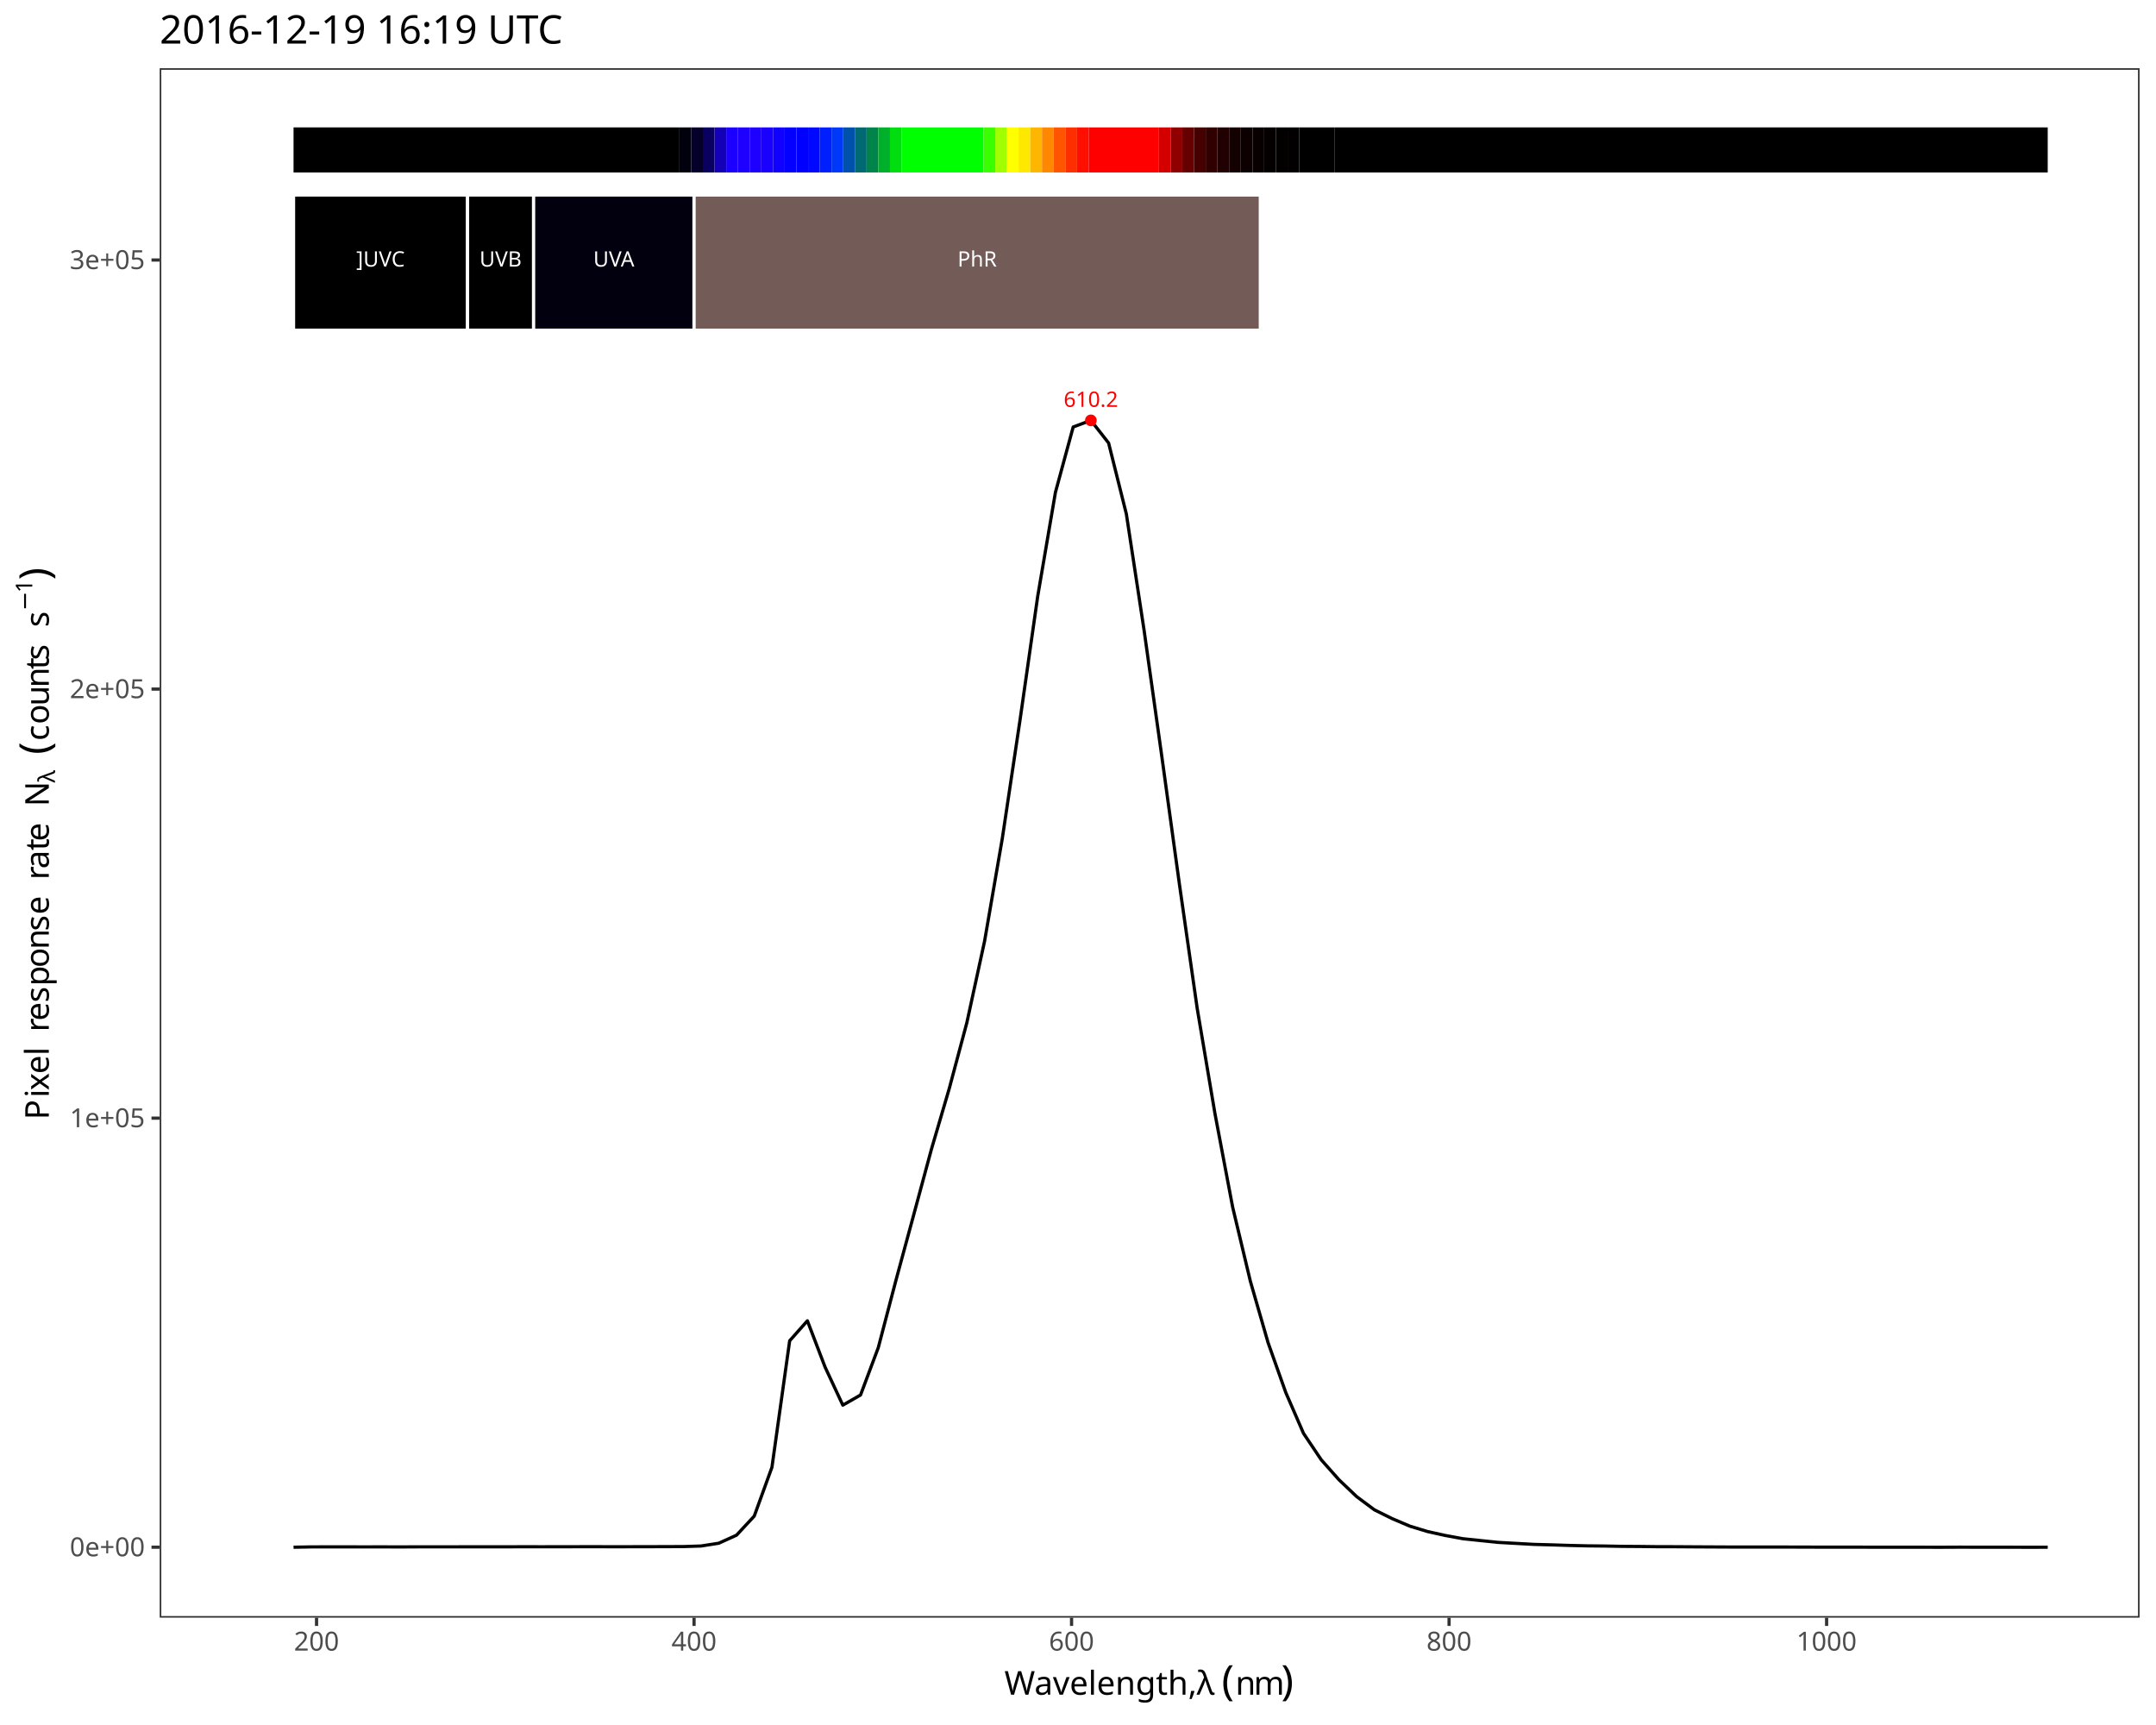
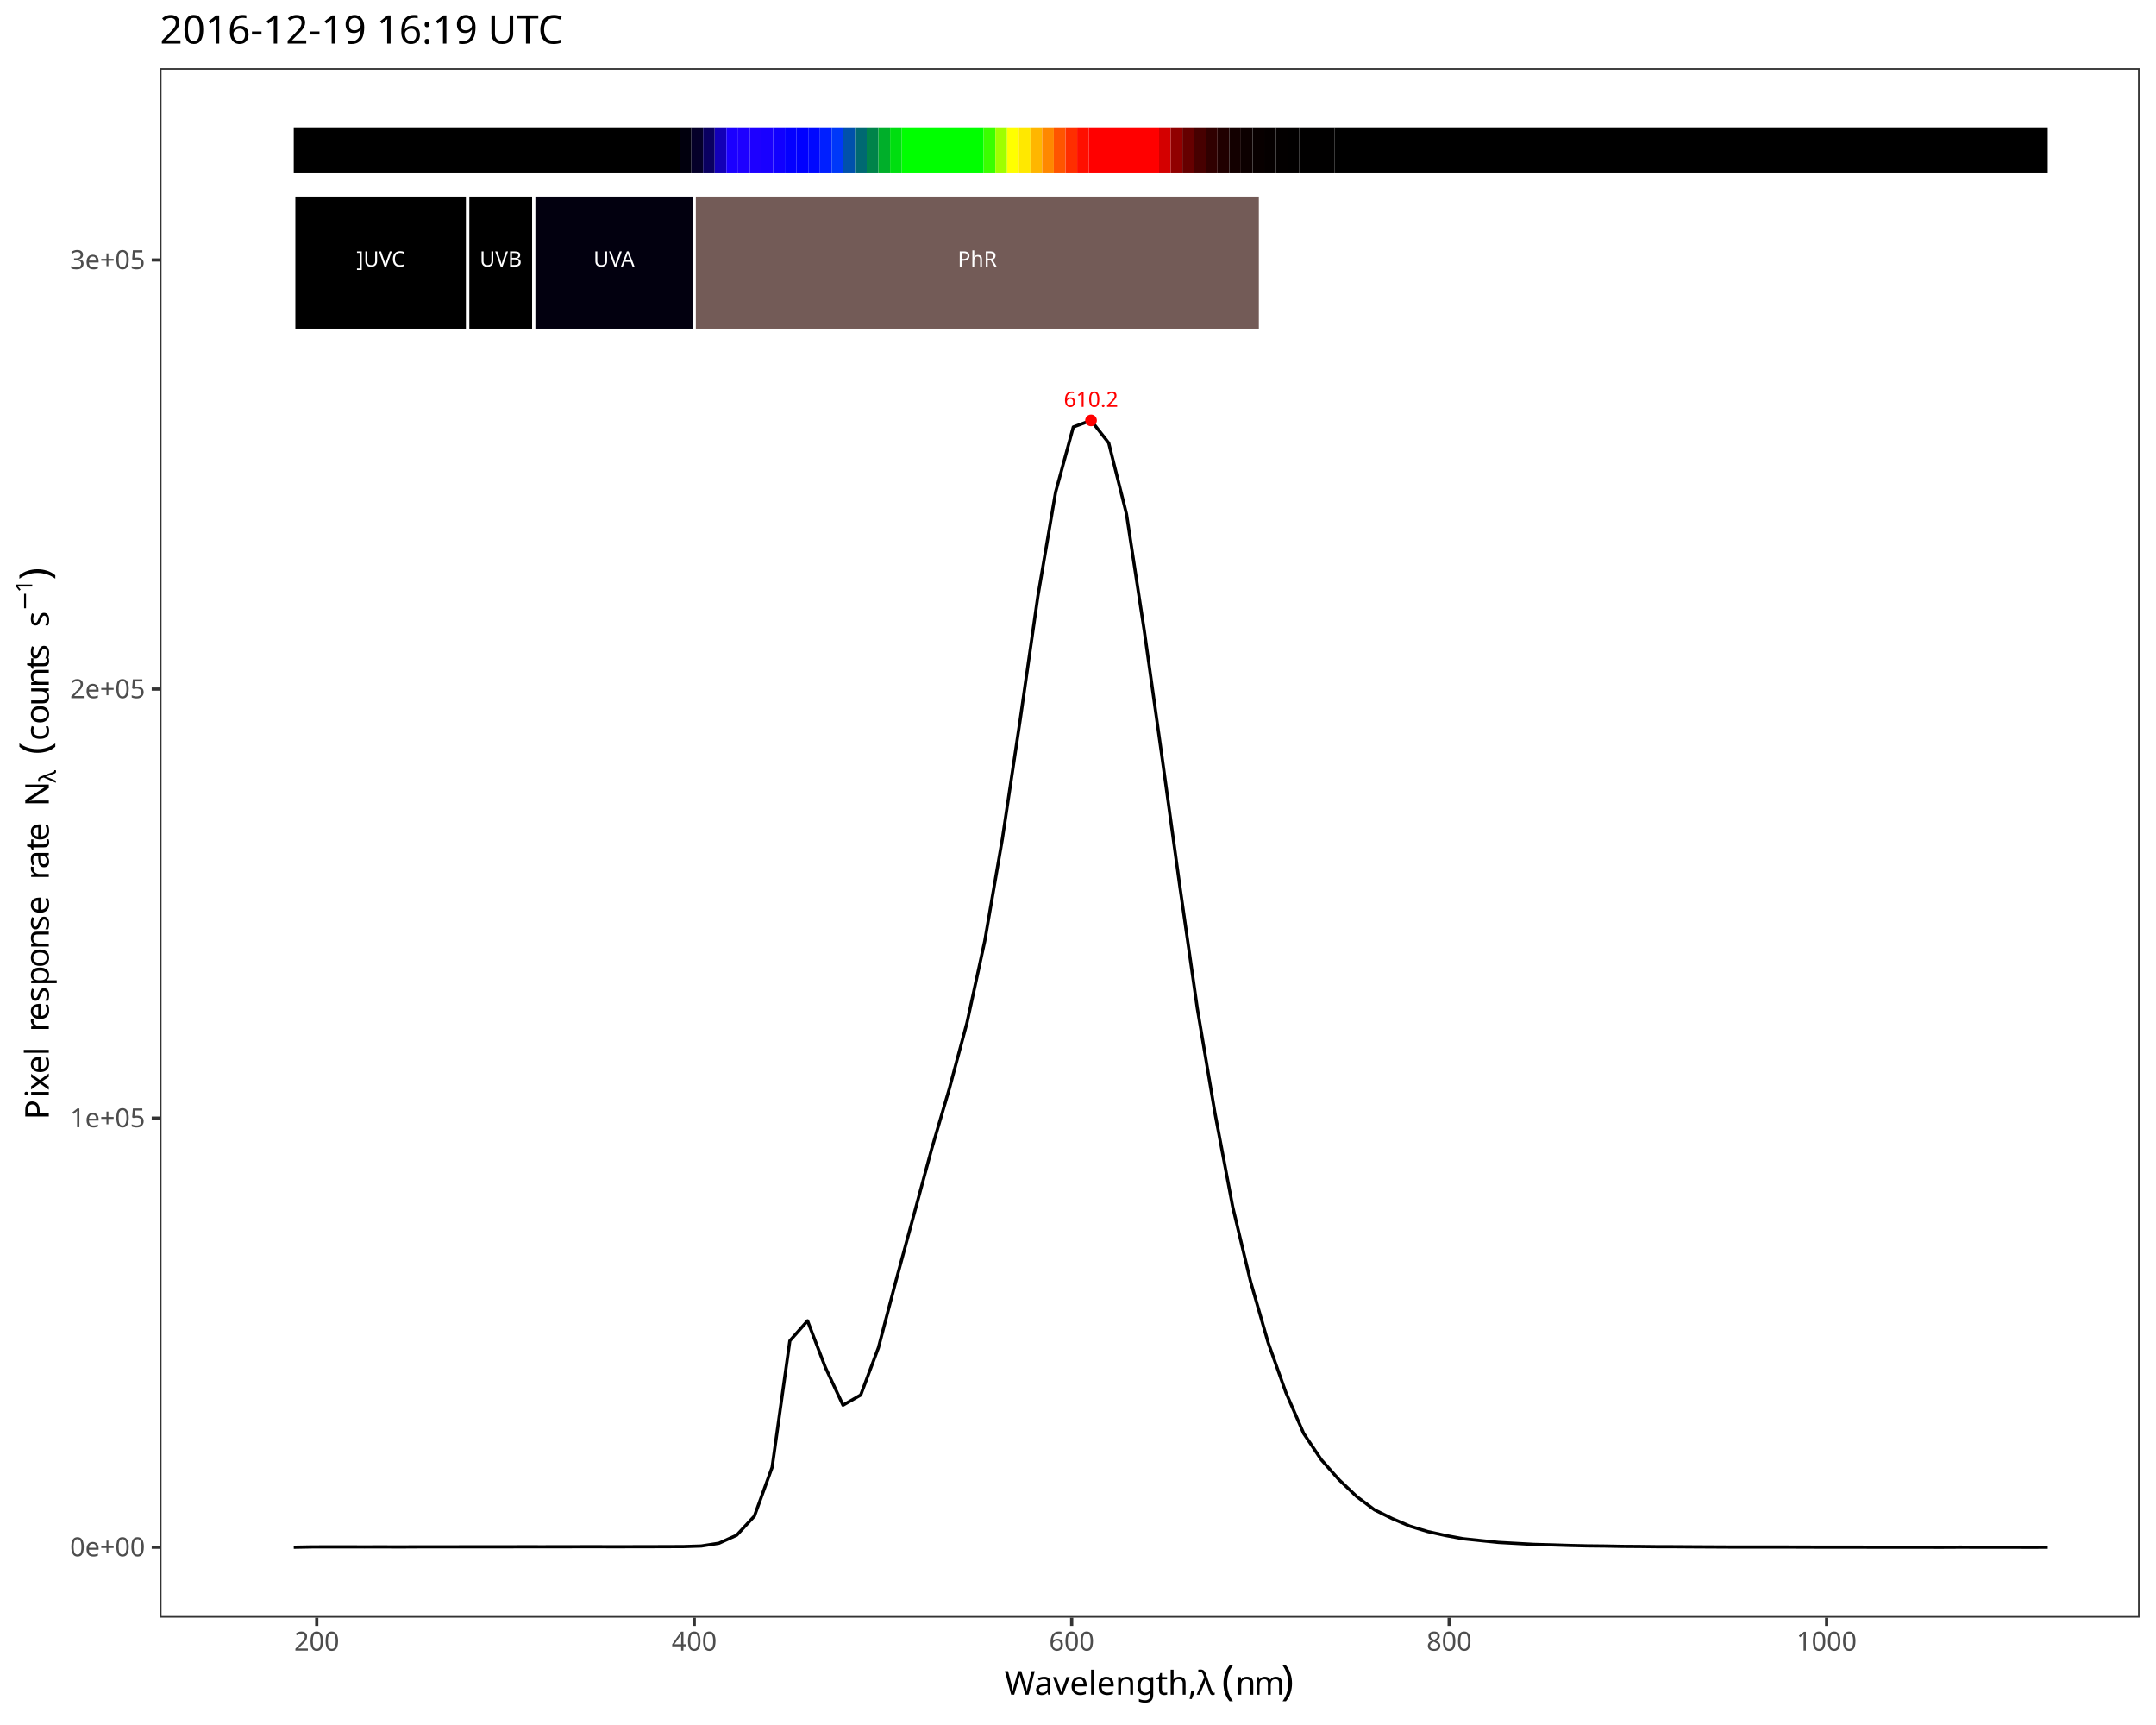
<svg xmlns="http://www.w3.org/2000/svg" class="svglite" data-engine-version="2.0" width="720.00pt" height="576.00pt" viewBox="0 0 720.00 576.00">
  <defs>
    <style type="text/css">
    .svglite line, .svglite polyline, .svglite polygon, .svglite path, .svglite rect, .svglite circle {
      fill: none;
      stroke: #000000;
      stroke-linecap: round;
      stroke-linejoin: round;
      stroke-miterlimit: 10.00;
    }
  </style>
  </defs>
  <rect width="100%" height="100%" style="stroke: none; fill: #FFFFFF;" />
  <defs>
    <clipPath id="cpMC4wMHw3MjAuMDB8MC4wMHw1NzYuMDA=">
      <rect x="0.00" y="0.00" width="720.00" height="576.00" />
    </clipPath>
  </defs>
  <g clip-path="url(#cpMC4wMHw3MjAuMDB8MC4wMHw1NzYuMDA=)">
-     <rect x="0.00" y="0.00" width="720.00" height="576.00" style="stroke-width: 1.07; stroke: #FFFFFF; fill: #FFFFFF;" />
+     <rect x="0" y="0.00" width="720.00" height="576.00" style="stroke-width: 1.07; stroke: #FFFFFF; fill: #FFFFFF;" />
  </g>
  <defs>
-     <clipPath id="cpNTMuMzN8NzE0LjUyfDIyLjc4fDU0MC4xNw==">
-       <rect x="53.33" y="22.78" width="661.19" height="517.38" />
+     <clipPath id="cpNTMuNDF8NzE0LjUyfDIyLjc4fDU0MC4xNw==">
+       <rect x="53.41" y="22.78" width="661.11" height="517.38" />
    </clipPath>
  </defs>
-   <g clip-path="url(#cpNTMuMzN8NzE0LjUyfDIyLjc4fDU0MC4xNw==)">
-     <rect x="53.33" y="22.78" width="661.19" height="517.38" style="stroke-width: 1.07; stroke: none; fill: #FFFFFF;" />
-     <polyline points="98.03,516.64 103.95,516.53 109.86,516.52 115.78,516.52 121.70,516.53 127.62,516.52 133.53,516.54 139.45,516.51 145.37,516.51 151.28,516.51 157.20,516.50 163.12,516.50 169.04,516.50 174.95,516.48 180.87,516.49 186.79,516.48 192.70,516.47 198.62,516.46 204.54,516.48 210.46,516.47 216.37,516.46 222.29,516.44 228.21,516.42 234.13,516.23 240.04,515.30 245.96,512.62 251.88,506.25 257.79,489.95 263.71,447.70 269.63,441.03 275.55,456.52 281.46,469.20 287.38,465.81 293.30,450.01 299.22,427.44 305.13,405.66 311.05,383.75 316.97,363.61 322.88,341.50 328.80,314.27 334.72,279.98 340.64,240.43 346.55,199.08 352.47,164.37 358.39,142.58 364.30,140.37 370.22,147.92 376.14,171.59 382.06,210.39 387.97,252.44 393.89,295.40 399.81,336.74 405.73,371.81 411.64,403.05 417.56,427.82 423.48,448.35 429.39,464.99 435.31,478.62 441.23,487.44 447.15,494.11 453.06,499.74 458.98,504.15 464.90,507.08 470.82,509.60 476.73,511.40 482.65,512.71 488.57,513.80 494.48,514.42 500.40,515.03 506.32,515.36 512.24,515.69 518.15,515.85 524.07,516.04 529.99,516.18 535.90,516.24 541.82,516.35 547.74,516.39 553.66,516.46 559.57,516.47 565.49,516.51 571.41,516.54 577.33,516.57 583.24,516.58 589.16,516.58 595.08,516.58 600.99,516.59 606.91,516.61 612.83,516.61 618.75,516.61 624.66,516.63 630.58,516.63 636.50,516.63 642.42,516.64 648.33,516.65 654.25,516.62 660.17,516.63 666.08,516.63 672.00,516.64 677.92,516.65 683.84,516.64 " style="stroke-width: 1.07; stroke-linecap: butt;" />
-     <text x="364.30" y="135.86" text-anchor="middle" style="font-size: 7.11px; fill: #FF0000; font-family: sans;" textLength="17.80px" lengthAdjust="spacingAndGlyphs">610.2</text>
-     <circle cx="364.30" cy="140.37" r="1.95" style="stroke-width: 0.71; stroke: none; fill: #FF0000;" />
-     <rect x="98.03" y="42.54" width="128.88" height="15.05" style="stroke-width: 1.07; stroke: none; stroke-linecap: butt; stroke-linejoin: miter; fill: #000000;" />
-     <rect x="226.91" y="42.54" width="3.91" height="15.05" style="stroke-width: 1.07; stroke: none; stroke-linecap: butt; stroke-linejoin: miter; fill: #01000D;" />
-     <rect x="230.81" y="42.54" width="3.91" height="15.05" style="stroke-width: 1.07; stroke: none; stroke-linecap: butt; stroke-linejoin: miter; fill: #050029;" />
-     <rect x="234.72" y="42.54" width="3.91" height="15.05" style="stroke-width: 1.07; stroke: none; stroke-linecap: butt; stroke-linejoin: miter; fill: #0A0060;" />
-     <rect x="238.62" y="42.54" width="3.91" height="15.05" style="stroke-width: 1.07; stroke: none; stroke-linecap: butt; stroke-linejoin: miter; fill: #1300B7;" />
-     <rect x="242.53" y="42.54" width="3.91" height="15.05" style="stroke-width: 1.07; stroke: none; stroke-linecap: butt; stroke-linejoin: miter; fill: #1B00FF;" />
-     <rect x="246.43" y="42.54" width="3.91" height="15.05" style="stroke-width: 1.07; stroke: none; stroke-linecap: butt; stroke-linejoin: miter; fill: #1E00FF;" />
-     <rect x="250.34" y="42.54" width="3.91" height="15.05" style="stroke-width: 1.07; stroke: none; stroke-linecap: butt; stroke-linejoin: miter; fill: #1D00FF;" />
-     <rect x="254.24" y="42.54" width="3.91" height="15.05" style="stroke-width: 1.07; stroke: none; stroke-linecap: butt; stroke-linejoin: miter; fill: #1900FF;" />
-     <rect x="258.15" y="42.54" width="3.91" height="15.05" style="stroke-width: 1.07; stroke: none; stroke-linecap: butt; stroke-linejoin: miter; fill: #1000FF;" />
-     <rect x="262.05" y="42.54" width="3.91" height="15.05" style="stroke-width: 1.07; stroke: none; stroke-linecap: butt; stroke-linejoin: miter; fill: #0400FF;" />
-     <rect x="265.96" y="42.54" width="3.91" height="15.05" style="stroke-width: 1.07; stroke: none; stroke-linecap: butt; stroke-linejoin: miter; fill: #0000FF;" />
-     <rect x="269.87" y="42.54" width="3.91" height="15.05" style="stroke-width: 1.07; stroke: none; stroke-linecap: butt; stroke-linejoin: miter; fill: #0008FF;" />
-     <rect x="273.77" y="42.54" width="3.91" height="15.05" style="stroke-width: 1.07; stroke: none; stroke-linecap: butt; stroke-linejoin: miter; fill: #001FFF;" />
-     <rect x="277.68" y="42.54" width="3.91" height="15.05" style="stroke-width: 1.07; stroke: none; stroke-linecap: butt; stroke-linejoin: miter; fill: #0038F9;" />
-     <rect x="281.58" y="42.54" width="3.91" height="15.05" style="stroke-width: 1.07; stroke: none; stroke-linecap: butt; stroke-linejoin: miter; fill: #0051AC;" />
-     <rect x="285.49" y="42.54" width="3.91" height="15.05" style="stroke-width: 1.07; stroke: none; stroke-linecap: butt; stroke-linejoin: miter; fill: #006972;" />
-     <rect x="289.39" y="42.54" width="3.91" height="15.05" style="stroke-width: 1.07; stroke: none; stroke-linecap: butt; stroke-linejoin: miter; fill: #00844A;" />
-     <rect x="293.30" y="42.54" width="3.91" height="15.05" style="stroke-width: 1.07; stroke: none; stroke-linecap: butt; stroke-linejoin: miter; fill: #00AF2A;" />
-     <rect x="297.20" y="42.54" width="3.91" height="15.05" style="stroke-width: 1.07; stroke: none; stroke-linecap: butt; stroke-linejoin: miter; fill: #00DE10;" />
-     <rect x="301.11" y="42.54" width="27.34" height="15.05" style="stroke-width: 1.07; stroke: none; stroke-linecap: butt; stroke-linejoin: miter; fill: #00FF00;" />
-     <rect x="328.45" y="42.54" width="3.91" height="15.05" style="stroke-width: 1.07; stroke: none; stroke-linecap: butt; stroke-linejoin: miter; fill: #3AFF00;" />
-     <rect x="332.35" y="42.54" width="3.91" height="15.05" style="stroke-width: 1.07; stroke: none; stroke-linecap: butt; stroke-linejoin: miter; fill: #A0FF00;" />
-     <rect x="336.26" y="42.54" width="3.91" height="15.05" style="stroke-width: 1.07; stroke: none; stroke-linecap: butt; stroke-linejoin: miter; fill: #FFFF00;" />
-     <rect x="340.16" y="42.54" width="3.91" height="15.05" style="stroke-width: 1.07; stroke: none; stroke-linecap: butt; stroke-linejoin: miter; fill: #FFE800;" />
-     <rect x="344.07" y="42.54" width="3.91" height="15.05" style="stroke-width: 1.07; stroke: none; stroke-linecap: butt; stroke-linejoin: miter; fill: #FFB600;" />
-     <rect x="347.97" y="42.54" width="3.91" height="15.05" style="stroke-width: 1.07; stroke: none; stroke-linecap: butt; stroke-linejoin: miter; fill: #FF8800;" />
-     <rect x="351.88" y="42.54" width="3.91" height="15.05" style="stroke-width: 1.07; stroke: none; stroke-linecap: butt; stroke-linejoin: miter; fill: #FF5500;" />
-     <rect x="355.78" y="42.54" width="3.91" height="15.05" style="stroke-width: 1.07; stroke: none; stroke-linecap: butt; stroke-linejoin: miter; fill: #FF2E00;" />
-     <rect x="359.69" y="42.54" width="3.91" height="15.05" style="stroke-width: 1.07; stroke: none; stroke-linecap: butt; stroke-linejoin: miter; fill: #FF0F00;" />
-     <rect x="363.59" y="42.54" width="23.43" height="15.05" style="stroke-width: 1.07; stroke: none; stroke-linecap: butt; stroke-linejoin: miter; fill: #FF0000;" />
-     <rect x="387.03" y="42.54" width="3.91" height="15.05" style="stroke-width: 1.07; stroke: none; stroke-linecap: butt; stroke-linejoin: miter; fill: #D40000;" />
-     <rect x="390.93" y="42.54" width="3.91" height="15.05" style="stroke-width: 1.07; stroke: none; stroke-linecap: butt; stroke-linejoin: miter; fill: #910000;" />
-     <rect x="394.84" y="42.54" width="3.91" height="15.05" style="stroke-width: 1.07; stroke: none; stroke-linecap: butt; stroke-linejoin: miter; fill: #660000;" />
-     <rect x="398.74" y="42.54" width="3.91" height="15.05" style="stroke-width: 1.07; stroke: none; stroke-linecap: butt; stroke-linejoin: miter; fill: #470000;" />
-     <rect x="402.65" y="42.54" width="3.91" height="15.05" style="stroke-width: 1.07; stroke: none; stroke-linecap: butt; stroke-linejoin: miter; fill: #300000;" />
-     <rect x="406.55" y="42.54" width="3.91" height="15.05" style="stroke-width: 1.07; stroke: none; stroke-linecap: butt; stroke-linejoin: miter; fill: #200000;" />
-     <rect x="410.46" y="42.54" width="3.91" height="15.05" style="stroke-width: 1.07; stroke: none; stroke-linecap: butt; stroke-linejoin: miter; fill: #130000;" />
-     <rect x="414.36" y="42.54" width="3.91" height="15.05" style="stroke-width: 1.07; stroke: none; stroke-linecap: butt; stroke-linejoin: miter; fill: #0C0000;" />
-     <rect x="418.27" y="42.54" width="3.91" height="15.05" style="stroke-width: 1.07; stroke: none; stroke-linecap: butt; stroke-linejoin: miter; fill: #080000;" />
-     <rect x="422.18" y="42.54" width="3.91" height="15.05" style="stroke-width: 1.07; stroke: none; stroke-linecap: butt; stroke-linejoin: miter; fill: #050000;" />
-     <rect x="426.08" y="42.54" width="3.91" height="15.05" style="stroke-width: 1.07; stroke: none; stroke-linecap: butt; stroke-linejoin: miter; fill: #030000;" />
-     <rect x="429.99" y="42.54" width="3.91" height="15.05" style="stroke-width: 1.07; stroke: none; stroke-linecap: butt; stroke-linejoin: miter; fill: #020000;" />
-     <rect x="433.89" y="42.54" width="11.72" height="15.05" style="stroke-width: 1.07; stroke: none; stroke-linecap: butt; stroke-linejoin: miter; fill: #010000;" />
-     <rect x="445.61" y="42.54" width="238.23" height="15.05" style="stroke-width: 1.07; stroke: none; stroke-linecap: butt; stroke-linejoin: miter; fill: #000000;" />
-     <rect x="98.03" y="65.11" width="58.11" height="45.15" style="stroke-width: 1.07; stroke: #FFFFFF; stroke-linecap: butt; stroke-linejoin: miter; fill: #000000;" />
-     <rect x="156.14" y="65.11" width="22.06" height="45.15" style="stroke-width: 1.07; stroke: #FFFFFF; stroke-linecap: butt; stroke-linejoin: miter; fill: #000000;" />
-     <rect x="178.20" y="65.11" width="53.58" height="45.15" style="stroke-width: 1.07; stroke: #FFFFFF; stroke-linecap: butt; stroke-linejoin: miter; fill: #02000F;" />
-     <rect x="231.78" y="65.11" width="189.11" height="45.15" style="stroke-width: 1.07; stroke: #FFFFFF; stroke-linecap: butt; stroke-linejoin: miter; fill: #735B57;" />
-     <text x="127.08" y="89.01" text-anchor="middle" style="font-size: 7.11px; fill: #FFFFFF; font-family: sans;" textLength="17.00px" lengthAdjust="spacingAndGlyphs">]UVC</text>
-     <text x="167.17" y="89.01" text-anchor="middle" style="font-size: 7.11px; fill: #FFFFFF; font-family: sans;" textLength="14.63px" lengthAdjust="spacingAndGlyphs">UVB</text>
-     <text x="204.99" y="89.01" text-anchor="middle" style="font-size: 7.11px; fill: #FFFFFF; font-family: sans;" textLength="14.63px" lengthAdjust="spacingAndGlyphs">UVA</text>
-     <text x="326.33" y="89.01" text-anchor="middle" style="font-size: 7.11px; fill: #FFFFFF; font-family: sans;" textLength="13.84px" lengthAdjust="spacingAndGlyphs">PhR</text>
-     <rect x="53.33" y="22.78" width="661.19" height="517.38" style="stroke-width: 1.07; stroke: #333333;" />
+   <g clip-path="url(#cpNTMuNDF8NzE0LjUyfDIyLjc4fDU0MC4xNw==)">
+     <rect x="53.41" y="22.78" width="661.11" height="517.38" style="stroke-width: 1.07; stroke: none; fill: #FFFFFF;" />
+     <polyline points="98.10,516.64 104.02,516.53 109.94,516.52 115.85,516.52 121.77,516.53 127.69,516.52 133.60,516.54 139.52,516.51 145.44,516.51 151.35,516.51 157.27,516.50 163.19,516.50 169.10,516.50 175.02,516.48 180.93,516.49 186.85,516.48 192.77,516.47 198.68,516.46 204.60,516.48 210.52,516.47 216.43,516.46 222.35,516.44 228.27,516.42 234.18,516.23 240.10,515.30 246.02,512.62 251.93,506.25 257.85,489.95 263.77,447.70 269.68,441.03 275.60,456.52 281.52,469.20 287.43,465.81 293.35,450.01 299.27,427.44 305.18,405.66 311.10,383.75 317.01,363.61 322.93,341.50 328.85,314.27 334.76,279.98 340.68,240.43 346.60,199.08 352.51,164.37 358.43,142.58 364.35,140.37 370.26,147.92 376.18,171.59 382.10,210.39 388.01,252.44 393.93,295.40 399.85,336.74 405.76,371.81 411.68,403.05 417.60,427.82 423.51,448.35 429.43,464.99 435.35,478.62 441.26,487.44 447.18,494.11 453.10,499.74 459.01,504.15 464.93,507.08 470.84,509.60 476.76,511.40 482.68,512.71 488.59,513.80 494.51,514.42 500.43,515.03 506.34,515.36 512.26,515.69 518.18,515.85 524.09,516.04 530.01,516.18 535.93,516.24 541.84,516.35 547.76,516.39 553.68,516.46 559.59,516.47 565.51,516.51 571.43,516.54 577.34,516.57 583.26,516.58 589.18,516.58 595.09,516.58 601.01,516.59 606.92,516.61 612.84,516.61 618.76,516.61 624.67,516.63 630.59,516.63 636.51,516.63 642.42,516.64 648.34,516.65 654.26,516.62 660.17,516.63 666.09,516.63 672.01,516.64 677.92,516.65 683.84,516.64 " style="stroke-width: 1.07; stroke-linecap: butt;" />
+     <text x="364.35" y="135.86" text-anchor="middle" style="font-size: 7.11px; fill: #FF0000; font-family: sans;" textLength="17.80px" lengthAdjust="spacingAndGlyphs">610.2</text>
+     <circle cx="364.35" cy="140.37" r="1.95" style="stroke-width: 0.71; stroke: none; fill: #FF0000;" />
+     <rect x="98.10" y="42.54" width="128.86" height="15.05" style="stroke-width: 1.07; stroke: none; stroke-linecap: butt; stroke-linejoin: miter; fill: #000000;" />
+     <rect x="226.97" y="42.54" width="3.90" height="15.05" style="stroke-width: 1.07; stroke: none; stroke-linecap: butt; stroke-linejoin: miter; fill: #01000D;" />
+     <rect x="230.87" y="42.54" width="3.90" height="15.05" style="stroke-width: 1.07; stroke: none; stroke-linecap: butt; stroke-linejoin: miter; fill: #050029;" />
+     <rect x="234.78" y="42.54" width="3.90" height="15.05" style="stroke-width: 1.07; stroke: none; stroke-linecap: butt; stroke-linejoin: miter; fill: #0A0060;" />
+     <rect x="238.68" y="42.54" width="3.90" height="15.05" style="stroke-width: 1.07; stroke: none; stroke-linecap: butt; stroke-linejoin: miter; fill: #1300B7;" />
+     <rect x="242.58" y="42.54" width="3.90" height="15.05" style="stroke-width: 1.07; stroke: none; stroke-linecap: butt; stroke-linejoin: miter; fill: #1B00FF;" />
+     <rect x="246.49" y="42.54" width="3.90" height="15.05" style="stroke-width: 1.07; stroke: none; stroke-linecap: butt; stroke-linejoin: miter; fill: #1E00FF;" />
+     <rect x="250.39" y="42.54" width="3.90" height="15.05" style="stroke-width: 1.07; stroke: none; stroke-linecap: butt; stroke-linejoin: miter; fill: #1D00FF;" />
+     <rect x="254.30" y="42.54" width="3.90" height="15.05" style="stroke-width: 1.07; stroke: none; stroke-linecap: butt; stroke-linejoin: miter; fill: #1900FF;" />
+     <rect x="258.20" y="42.54" width="3.90" height="15.05" style="stroke-width: 1.07; stroke: none; stroke-linecap: butt; stroke-linejoin: miter; fill: #1000FF;" />
+     <rect x="262.11" y="42.54" width="3.90" height="15.05" style="stroke-width: 1.07; stroke: none; stroke-linecap: butt; stroke-linejoin: miter; fill: #0400FF;" />
+     <rect x="266.01" y="42.54" width="3.90" height="15.05" style="stroke-width: 1.07; stroke: none; stroke-linecap: butt; stroke-linejoin: miter; fill: #0000FF;" />
+     <rect x="269.92" y="42.54" width="3.90" height="15.05" style="stroke-width: 1.07; stroke: none; stroke-linecap: butt; stroke-linejoin: miter; fill: #0008FF;" />
+     <rect x="273.82" y="42.54" width="3.90" height="15.05" style="stroke-width: 1.07; stroke: none; stroke-linecap: butt; stroke-linejoin: miter; fill: #001FFF;" />
+     <rect x="277.73" y="42.54" width="3.90" height="15.05" style="stroke-width: 1.07; stroke: none; stroke-linecap: butt; stroke-linejoin: miter; fill: #0038F9;" />
+     <rect x="281.63" y="42.54" width="3.90" height="15.05" style="stroke-width: 1.07; stroke: none; stroke-linecap: butt; stroke-linejoin: miter; fill: #0051AC;" />
+     <rect x="285.54" y="42.54" width="3.90" height="15.05" style="stroke-width: 1.07; stroke: none; stroke-linecap: butt; stroke-linejoin: miter; fill: #006972;" />
+     <rect x="289.44" y="42.54" width="3.90" height="15.05" style="stroke-width: 1.07; stroke: none; stroke-linecap: butt; stroke-linejoin: miter; fill: #00844A;" />
+     <rect x="293.35" y="42.54" width="3.90" height="15.05" style="stroke-width: 1.07; stroke: none; stroke-linecap: butt; stroke-linejoin: miter; fill: #00AF2A;" />
+     <rect x="297.25" y="42.54" width="3.90" height="15.05" style="stroke-width: 1.07; stroke: none; stroke-linecap: butt; stroke-linejoin: miter; fill: #00DE10;" />
+     <rect x="301.16" y="42.54" width="27.33" height="15.05" style="stroke-width: 1.07; stroke: none; stroke-linecap: butt; stroke-linejoin: miter; fill: #00FF00;" />
+     <rect x="328.49" y="42.54" width="3.90" height="15.05" style="stroke-width: 1.07; stroke: none; stroke-linecap: butt; stroke-linejoin: miter; fill: #3AFF00;" />
+     <rect x="332.40" y="42.54" width="3.90" height="15.05" style="stroke-width: 1.07; stroke: none; stroke-linecap: butt; stroke-linejoin: miter; fill: #A0FF00;" />
+     <rect x="336.30" y="42.54" width="3.90" height="15.05" style="stroke-width: 1.07; stroke: none; stroke-linecap: butt; stroke-linejoin: miter; fill: #FFFF00;" />
+     <rect x="340.21" y="42.54" width="3.90" height="15.05" style="stroke-width: 1.07; stroke: none; stroke-linecap: butt; stroke-linejoin: miter; fill: #FFE800;" />
+     <rect x="344.11" y="42.54" width="3.90" height="15.05" style="stroke-width: 1.07; stroke: none; stroke-linecap: butt; stroke-linejoin: miter; fill: #FFB600;" />
+     <rect x="348.02" y="42.54" width="3.90" height="15.05" style="stroke-width: 1.07; stroke: none; stroke-linecap: butt; stroke-linejoin: miter; fill: #FF8800;" />
+     <rect x="351.92" y="42.54" width="3.90" height="15.05" style="stroke-width: 1.07; stroke: none; stroke-linecap: butt; stroke-linejoin: miter; fill: #FF5500;" />
+     <rect x="355.83" y="42.54" width="3.90" height="15.05" style="stroke-width: 1.07; stroke: none; stroke-linecap: butt; stroke-linejoin: miter; fill: #FF2E00;" />
+     <rect x="359.73" y="42.54" width="3.90" height="15.05" style="stroke-width: 1.07; stroke: none; stroke-linecap: butt; stroke-linejoin: miter; fill: #FF0F00;" />
+     <rect x="363.64" y="42.54" width="23.43" height="15.05" style="stroke-width: 1.07; stroke: none; stroke-linecap: butt; stroke-linejoin: miter; fill: #FF0000;" />
+     <rect x="387.07" y="42.54" width="3.90" height="15.05" style="stroke-width: 1.07; stroke: none; stroke-linecap: butt; stroke-linejoin: miter; fill: #D40000;" />
+     <rect x="390.97" y="42.54" width="3.90" height="15.05" style="stroke-width: 1.07; stroke: none; stroke-linecap: butt; stroke-linejoin: miter; fill: #910000;" />
+     <rect x="394.88" y="42.54" width="3.90" height="15.05" style="stroke-width: 1.07; stroke: none; stroke-linecap: butt; stroke-linejoin: miter; fill: #660000;" />
+     <rect x="398.78" y="42.54" width="3.90" height="15.05" style="stroke-width: 1.07; stroke: none; stroke-linecap: butt; stroke-linejoin: miter; fill: #470000;" />
+     <rect x="402.69" y="42.54" width="3.90" height="15.05" style="stroke-width: 1.07; stroke: none; stroke-linecap: butt; stroke-linejoin: miter; fill: #300000;" />
+     <rect x="406.59" y="42.54" width="3.90" height="15.05" style="stroke-width: 1.07; stroke: none; stroke-linecap: butt; stroke-linejoin: miter; fill: #200000;" />
+     <rect x="410.50" y="42.54" width="3.90" height="15.05" style="stroke-width: 1.07; stroke: none; stroke-linecap: butt; stroke-linejoin: miter; fill: #130000;" />
+     <rect x="414.40" y="42.54" width="3.90" height="15.05" style="stroke-width: 1.07; stroke: none; stroke-linecap: butt; stroke-linejoin: miter; fill: #0C0000;" />
+     <rect x="418.31" y="42.54" width="3.90" height="15.05" style="stroke-width: 1.07; stroke: none; stroke-linecap: butt; stroke-linejoin: miter; fill: #080000;" />
+     <rect x="422.21" y="42.54" width="3.90" height="15.05" style="stroke-width: 1.07; stroke: none; stroke-linecap: butt; stroke-linejoin: miter; fill: #050000;" />
+     <rect x="426.12" y="42.54" width="3.90" height="15.05" style="stroke-width: 1.07; stroke: none; stroke-linecap: butt; stroke-linejoin: miter; fill: #030000;" />
+     <rect x="430.02" y="42.54" width="3.90" height="15.05" style="stroke-width: 1.07; stroke: none; stroke-linecap: butt; stroke-linejoin: miter; fill: #020000;" />
+     <rect x="433.93" y="42.54" width="11.71" height="15.05" style="stroke-width: 1.07; stroke: none; stroke-linecap: butt; stroke-linejoin: miter; fill: #010000;" />
+     <rect x="445.64" y="42.54" width="238.20" height="15.05" style="stroke-width: 1.07; stroke: none; stroke-linecap: butt; stroke-linejoin: miter; fill: #000000;" />
+     <rect x="98.10" y="65.11" width="58.10" height="45.15" style="stroke-width: 1.07; stroke: #FFFFFF; stroke-linecap: butt; stroke-linejoin: miter; fill: #000000;" />
+     <rect x="156.20" y="65.11" width="22.06" height="45.15" style="stroke-width: 1.07; stroke: #FFFFFF; stroke-linecap: butt; stroke-linejoin: miter; fill: #000000;" />
+     <rect x="178.26" y="65.11" width="53.57" height="45.15" style="stroke-width: 1.07; stroke: #FFFFFF; stroke-linecap: butt; stroke-linejoin: miter; fill: #02000F;" />
+     <rect x="231.84" y="65.11" width="189.09" height="45.15" style="stroke-width: 1.07; stroke: #FFFFFF; stroke-linecap: butt; stroke-linejoin: miter; fill: #735B57;" />
+     <text x="127.15" y="89.01" text-anchor="middle" style="font-size: 7.11px; fill: #FFFFFF; font-family: sans;" textLength="17.00px" lengthAdjust="spacingAndGlyphs">]UVC</text>
+     <text x="167.23" y="89.01" text-anchor="middle" style="font-size: 7.11px; fill: #FFFFFF; font-family: sans;" textLength="14.63px" lengthAdjust="spacingAndGlyphs">UVB</text>
+     <text x="205.05" y="89.01" text-anchor="middle" style="font-size: 7.11px; fill: #FFFFFF; font-family: sans;" textLength="14.63px" lengthAdjust="spacingAndGlyphs">UVA</text>
+     <text x="326.38" y="89.01" text-anchor="middle" style="font-size: 7.11px; fill: #FFFFFF; font-family: sans;" textLength="13.84px" lengthAdjust="spacingAndGlyphs">PhR</text>
+     <rect x="53.41" y="22.78" width="661.11" height="517.38" style="stroke-width: 1.07; stroke: #333333;" />
  </g>
  <g clip-path="url(#cpMC4wMHw3MjAuMDB8MC4wMHw1NzYuMDA=)">
-     <text x="48.40" y="519.66" text-anchor="end" style="font-size: 8.80px; fill: #4D4D4D; font-family: sans;" textLength="24.72px" lengthAdjust="spacingAndGlyphs">0e+00</text>
-     <text x="48.40" y="376.39" text-anchor="end" style="font-size: 8.80px; fill: #4D4D4D; font-family: sans;" textLength="24.72px" lengthAdjust="spacingAndGlyphs">1e+05</text>
-     <text x="48.40" y="233.12" text-anchor="end" style="font-size: 8.80px; fill: #4D4D4D; font-family: sans;" textLength="24.72px" lengthAdjust="spacingAndGlyphs">2e+05</text>
-     <text x="48.40" y="89.85" text-anchor="end" style="font-size: 8.80px; fill: #4D4D4D; font-family: sans;" textLength="24.72px" lengthAdjust="spacingAndGlyphs">3e+05</text>
-     <polyline points="50.59,516.64 53.33,516.64 " style="stroke-width: 1.07; stroke: #333333; stroke-linecap: butt;" />
-     <polyline points="50.59,373.36 53.33,373.36 " style="stroke-width: 1.07; stroke: #333333; stroke-linecap: butt;" />
-     <polyline points="50.59,230.09 53.33,230.09 " style="stroke-width: 1.07; stroke: #333333; stroke-linecap: butt;" />
-     <polyline points="50.59,86.82 53.33,86.82 " style="stroke-width: 1.07; stroke: #333333; stroke-linecap: butt;" />
-     <polyline points="105.71,542.91 105.71,540.17 " style="stroke-width: 1.07; stroke: #333333; stroke-linecap: butt;" />
-     <polyline points="231.78,542.91 231.78,540.17 " style="stroke-width: 1.07; stroke: #333333; stroke-linecap: butt;" />
-     <polyline points="357.85,542.91 357.85,540.17 " style="stroke-width: 1.07; stroke: #333333; stroke-linecap: butt;" />
-     <polyline points="483.92,542.91 483.92,540.17 " style="stroke-width: 1.07; stroke: #333333; stroke-linecap: butt;" />
-     <polyline points="610.00,542.91 610.00,540.17 " style="stroke-width: 1.07; stroke: #333333; stroke-linecap: butt;" />
-     <text x="105.71" y="551.16" text-anchor="middle" style="font-size: 8.80px; fill: #4D4D4D; font-family: sans;" textLength="14.68px" lengthAdjust="spacingAndGlyphs">200</text>
-     <text x="231.78" y="551.16" text-anchor="middle" style="font-size: 8.80px; fill: #4D4D4D; font-family: sans;" textLength="14.68px" lengthAdjust="spacingAndGlyphs">400</text>
-     <text x="357.85" y="551.16" text-anchor="middle" style="font-size: 8.80px; fill: #4D4D4D; font-family: sans;" textLength="14.68px" lengthAdjust="spacingAndGlyphs">600</text>
-     <text x="483.92" y="551.16" text-anchor="middle" style="font-size: 8.80px; fill: #4D4D4D; font-family: sans;" textLength="14.68px" lengthAdjust="spacingAndGlyphs">800</text>
-     <text x="610.00" y="551.16" text-anchor="middle" style="font-size: 8.80px; fill: #4D4D4D; font-family: sans;" textLength="19.58px" lengthAdjust="spacingAndGlyphs">1000</text>
-     <text x="335.43" y="565.89" style="font-size: 11.00px; font-family: sans;" textLength="64.20px" lengthAdjust="spacingAndGlyphs">Wavelength, </text>
-     <text x="399.63" y="565.89" style="font-size: 11.00px; font-family: sans;" textLength="5.60px" lengthAdjust="spacingAndGlyphs">λ</text>
-     <text x="405.24" y="565.89" style="font-size: 11.00px; font-family: sans;" textLength="2.75px" lengthAdjust="spacingAndGlyphs"> </text>
-     <text x="407.99" y="565.89" style="font-size: 13.75px; font-family: sans;" textLength="4.58px" lengthAdjust="spacingAndGlyphs">(</text>
-     <text x="412.57" y="565.89" style="font-size: 11.00px; font-family: sans;" textLength="6.12px" lengthAdjust="spacingAndGlyphs">n</text>
-     <text x="418.68" y="565.89" style="font-size: 11.00px; font-family: sans;" textLength="9.17px" lengthAdjust="spacingAndGlyphs">m</text>
-     <text x="427.85" y="565.89" style="font-size: 13.75px; font-family: sans;" textLength="4.57px" lengthAdjust="spacingAndGlyphs">)</text>
+     <text x="48.48" y="519.66" text-anchor="end" style="font-size: 8.80px; fill: #4D4D4D; font-family: sans;" textLength="24.72px" lengthAdjust="spacingAndGlyphs">0e+00</text>
+     <text x="48.48" y="376.39" text-anchor="end" style="font-size: 8.80px; fill: #4D4D4D; font-family: sans;" textLength="24.72px" lengthAdjust="spacingAndGlyphs">1e+05</text>
+     <text x="48.48" y="233.12" text-anchor="end" style="font-size: 8.80px; fill: #4D4D4D; font-family: sans;" textLength="24.72px" lengthAdjust="spacingAndGlyphs">2e+05</text>
+     <text x="48.48" y="89.85" text-anchor="end" style="font-size: 8.80px; fill: #4D4D4D; font-family: sans;" textLength="24.72px" lengthAdjust="spacingAndGlyphs">3e+05</text>
+     <polyline points="50.67,516.64 53.41,516.64 " style="stroke-width: 1.07; stroke: #333333; stroke-linecap: butt;" />
+     <polyline points="50.67,373.36 53.41,373.36 " style="stroke-width: 1.07; stroke: #333333; stroke-linecap: butt;" />
+     <polyline points="50.67,230.09 53.41,230.09 " style="stroke-width: 1.07; stroke: #333333; stroke-linecap: butt;" />
+     <polyline points="50.67,86.82 53.41,86.82 " style="stroke-width: 1.07; stroke: #333333; stroke-linecap: butt;" />
+     <polyline points="105.78,542.91 105.78,540.17 " style="stroke-width: 1.07; stroke: #333333; stroke-linecap: butt;" />
+     <polyline points="231.84,542.91 231.84,540.17 " style="stroke-width: 1.07; stroke: #333333; stroke-linecap: butt;" />
+     <polyline points="357.89,542.91 357.89,540.17 " style="stroke-width: 1.07; stroke: #333333; stroke-linecap: butt;" />
+     <polyline points="483.95,542.91 483.95,540.17 " style="stroke-width: 1.07; stroke: #333333; stroke-linecap: butt;" />
+     <polyline points="610.01,542.91 610.01,540.17 " style="stroke-width: 1.07; stroke: #333333; stroke-linecap: butt;" />
+     <text x="105.78" y="551.16" text-anchor="middle" style="font-size: 8.80px; fill: #4D4D4D; font-family: sans;" textLength="14.68px" lengthAdjust="spacingAndGlyphs">200</text>
+     <text x="231.84" y="551.16" text-anchor="middle" style="font-size: 8.80px; fill: #4D4D4D; font-family: sans;" textLength="14.68px" lengthAdjust="spacingAndGlyphs">400</text>
+     <text x="357.89" y="551.16" text-anchor="middle" style="font-size: 8.80px; fill: #4D4D4D; font-family: sans;" textLength="14.68px" lengthAdjust="spacingAndGlyphs">600</text>
+     <text x="483.95" y="551.16" text-anchor="middle" style="font-size: 8.80px; fill: #4D4D4D; font-family: sans;" textLength="14.68px" lengthAdjust="spacingAndGlyphs">800</text>
+     <text x="610.01" y="551.16" text-anchor="middle" style="font-size: 8.80px; fill: #4D4D4D; font-family: sans;" textLength="19.58px" lengthAdjust="spacingAndGlyphs">1000</text>
+     <text x="335.47" y="565.89" style="font-size: 11.00px; font-family: sans;" textLength="64.20px" lengthAdjust="spacingAndGlyphs">Wavelength, </text>
+     <text x="399.67" y="565.89" style="font-size: 11.00px; font-family: sans;" textLength="5.60px" lengthAdjust="spacingAndGlyphs">λ</text>
+     <text x="405.28" y="565.89" style="font-size: 11.00px; font-family: sans;" textLength="2.75px" lengthAdjust="spacingAndGlyphs"> </text>
+     <text x="408.03" y="565.89" style="font-size: 13.75px; font-family: sans;" textLength="4.58px" lengthAdjust="spacingAndGlyphs">(</text>
+     <text x="412.61" y="565.89" style="font-size: 11.00px; font-family: sans;" textLength="6.12px" lengthAdjust="spacingAndGlyphs">n</text>
+     <text x="418.72" y="565.89" style="font-size: 11.00px; font-family: sans;" textLength="9.17px" lengthAdjust="spacingAndGlyphs">m</text>
+     <text x="427.89" y="565.89" style="font-size: 13.75px; font-family: sans;" textLength="4.57px" lengthAdjust="spacingAndGlyphs">)</text>
    <text transform="translate(16.30,373.87) rotate(-90)" style="font-size: 11.00px; font-family: sans;" textLength="7.34px" lengthAdjust="spacingAndGlyphs">P</text>
    <text transform="translate(16.30,366.53) rotate(-90)" style="font-size: 11.00px; font-family: sans;" textLength="2.44px" lengthAdjust="spacingAndGlyphs">i</text>
    <text transform="translate(16.30,364.09) rotate(-90)" style="font-size: 11.00px; font-family: sans;" textLength="5.50px" lengthAdjust="spacingAndGlyphs">x</text>
    <text transform="translate(16.30,358.59) rotate(-90)" style="font-size: 11.00px; font-family: sans;" textLength="6.12px" lengthAdjust="spacingAndGlyphs">e</text>
    <text transform="translate(16.30,352.47) rotate(-90)" style="font-size: 11.00px; font-family: sans;" textLength="2.44px" lengthAdjust="spacingAndGlyphs">l</text>
    <text transform="translate(16.30,350.03) rotate(-90)" style="font-size: 11.00px; font-family: sans;" textLength="2.75px" lengthAdjust="spacingAndGlyphs"> </text>
    <text transform="translate(16.30,347.27) rotate(-90)" style="font-size: 11.00px; font-family: sans;" textLength="2.75px" lengthAdjust="spacingAndGlyphs"> </text>
    <text transform="translate(16.30,344.52) rotate(-90)" style="font-size: 11.00px; font-family: sans;" textLength="3.66px" lengthAdjust="spacingAndGlyphs">r</text>
    <text transform="translate(16.30,340.86) rotate(-90)" style="font-size: 11.00px; font-family: sans;" textLength="6.12px" lengthAdjust="spacingAndGlyphs">e</text>
    <text transform="translate(16.30,334.74) rotate(-90)" style="font-size: 11.00px; font-family: sans;" textLength="5.50px" lengthAdjust="spacingAndGlyphs">s</text>
    <text transform="translate(16.30,329.24) rotate(-90)" style="font-size: 11.00px; font-family: sans;" textLength="6.12px" lengthAdjust="spacingAndGlyphs">p</text>
    <text transform="translate(16.30,323.12) rotate(-90)" style="font-size: 11.00px; font-family: sans;" textLength="6.12px" lengthAdjust="spacingAndGlyphs">o</text>
    <text transform="translate(16.30,317.00) rotate(-90)" style="font-size: 11.00px; font-family: sans;" textLength="6.12px" lengthAdjust="spacingAndGlyphs">n</text>
    <text transform="translate(16.30,310.88) rotate(-90)" style="font-size: 11.00px; font-family: sans;" textLength="5.50px" lengthAdjust="spacingAndGlyphs">s</text>
    <text transform="translate(16.30,305.38) rotate(-90)" style="font-size: 11.00px; font-family: sans;" textLength="6.12px" lengthAdjust="spacingAndGlyphs">e</text>
    <text transform="translate(16.30,299.26) rotate(-90)" style="font-size: 11.00px; font-family: sans;" textLength="2.75px" lengthAdjust="spacingAndGlyphs"> </text>
    <text transform="translate(16.30,296.51) rotate(-90)" style="font-size: 11.00px; font-family: sans;" textLength="2.75px" lengthAdjust="spacingAndGlyphs"> </text>
    <text transform="translate(16.30,293.75) rotate(-90)" style="font-size: 11.00px; font-family: sans;" textLength="3.66px" lengthAdjust="spacingAndGlyphs">r</text>
    <text transform="translate(16.30,290.09) rotate(-90)" style="font-size: 11.00px; font-family: sans;" textLength="6.12px" lengthAdjust="spacingAndGlyphs">a</text>
    <text transform="translate(16.30,283.97) rotate(-90)" style="font-size: 11.00px; font-family: sans;" textLength="3.06px" lengthAdjust="spacingAndGlyphs">t</text>
    <text transform="translate(16.30,280.92) rotate(-90)" style="font-size: 11.00px; font-family: sans;" textLength="6.12px" lengthAdjust="spacingAndGlyphs">e</text>
    <text transform="translate(16.30,274.80) rotate(-90)" style="font-size: 11.00px; font-family: sans;" textLength="2.75px" lengthAdjust="spacingAndGlyphs"> </text>
    <text transform="translate(16.30,272.05) rotate(-90)" style="font-size: 11.00px; font-family: sans;" textLength="2.75px" lengthAdjust="spacingAndGlyphs"> </text>
    <text transform="translate(16.30,269.29) rotate(-90)" style="font-size: 11.00px; font-family: sans;" textLength="7.95px" lengthAdjust="spacingAndGlyphs">N</text>
-     <text transform="translate(18.34,261.35) rotate(-90)" style="font-size: 7.70px; font-family: sans;" textLength="3.92px" lengthAdjust="spacingAndGlyphs">λ</text>
+     <text transform="translate(18.64,261.35) rotate(-90)" style="font-size: 7.70px; font-family: sans;" textLength="3.92px" lengthAdjust="spacingAndGlyphs">λ</text>
    <text transform="translate(16.30,257.43) rotate(-90)" style="font-size: 11.00px; font-family: sans;" textLength="2.75px" lengthAdjust="spacingAndGlyphs"> </text>
    <text transform="translate(16.30,254.67) rotate(-90)" style="font-size: 11.00px; font-family: sans;" textLength="2.75px" lengthAdjust="spacingAndGlyphs"> </text>
    <text transform="translate(16.30,251.92) rotate(-90)" style="font-size: 13.75px; font-family: sans;" textLength="4.58px" lengthAdjust="spacingAndGlyphs">(</text>
    <text transform="translate(16.30,247.34) rotate(-90)" style="font-size: 11.00px; font-family: sans;" textLength="5.50px" lengthAdjust="spacingAndGlyphs">c</text>
    <text transform="translate(16.30,241.84) rotate(-90)" style="font-size: 11.00px; font-family: sans;" textLength="6.12px" lengthAdjust="spacingAndGlyphs">o</text>
    <text transform="translate(16.30,235.72) rotate(-90)" style="font-size: 11.00px; font-family: sans;" textLength="6.12px" lengthAdjust="spacingAndGlyphs">u</text>
    <text transform="translate(16.30,229.60) rotate(-90)" style="font-size: 11.00px; font-family: sans;" textLength="6.12px" lengthAdjust="spacingAndGlyphs">n</text>
    <text transform="translate(16.30,223.48) rotate(-90)" style="font-size: 11.00px; font-family: sans;" textLength="3.06px" lengthAdjust="spacingAndGlyphs">t</text>
    <text transform="translate(16.30,220.43) rotate(-90)" style="font-size: 11.00px; font-family: sans;" textLength="5.50px" lengthAdjust="spacingAndGlyphs">s</text>
    <text transform="translate(16.30,214.92) rotate(-90)" style="font-size: 11.00px; font-family: sans;" textLength="2.75px" lengthAdjust="spacingAndGlyphs"> </text>
    <text transform="translate(16.30,212.17) rotate(-90)" style="font-size: 11.00px; font-family: sans;" textLength="2.75px" lengthAdjust="spacingAndGlyphs"> </text>
    <text transform="translate(16.30,209.42) rotate(-90)" style="font-size: 11.00px; font-family: sans;" textLength="5.50px" lengthAdjust="spacingAndGlyphs">s</text>
    <text transform="translate(10.78,203.92) rotate(-90)" style="font-size: 7.70px; font-family: sans;" textLength="5.98px" lengthAdjust="spacingAndGlyphs">−</text>
    <text transform="translate(10.78,197.93) rotate(-90)" style="font-size: 7.70px; font-family: sans;" textLength="4.28px" lengthAdjust="spacingAndGlyphs">1</text>
    <text transform="translate(16.30,193.65) rotate(-90)" style="font-size: 13.75px; font-family: sans;" textLength="4.57px" lengthAdjust="spacingAndGlyphs">)</text>
-     <text x="53.33" y="14.56" style="font-size: 13.20px; font-family: sans;" textLength="135.03px" lengthAdjust="spacingAndGlyphs">2016-12-19 16:19 UTC</text>
+     <text x="53.41" y="14.56" style="font-size: 13.20px; font-family: sans;" textLength="135.03px" lengthAdjust="spacingAndGlyphs">2016-12-19 16:19 UTC</text>
  </g>
</svg>
